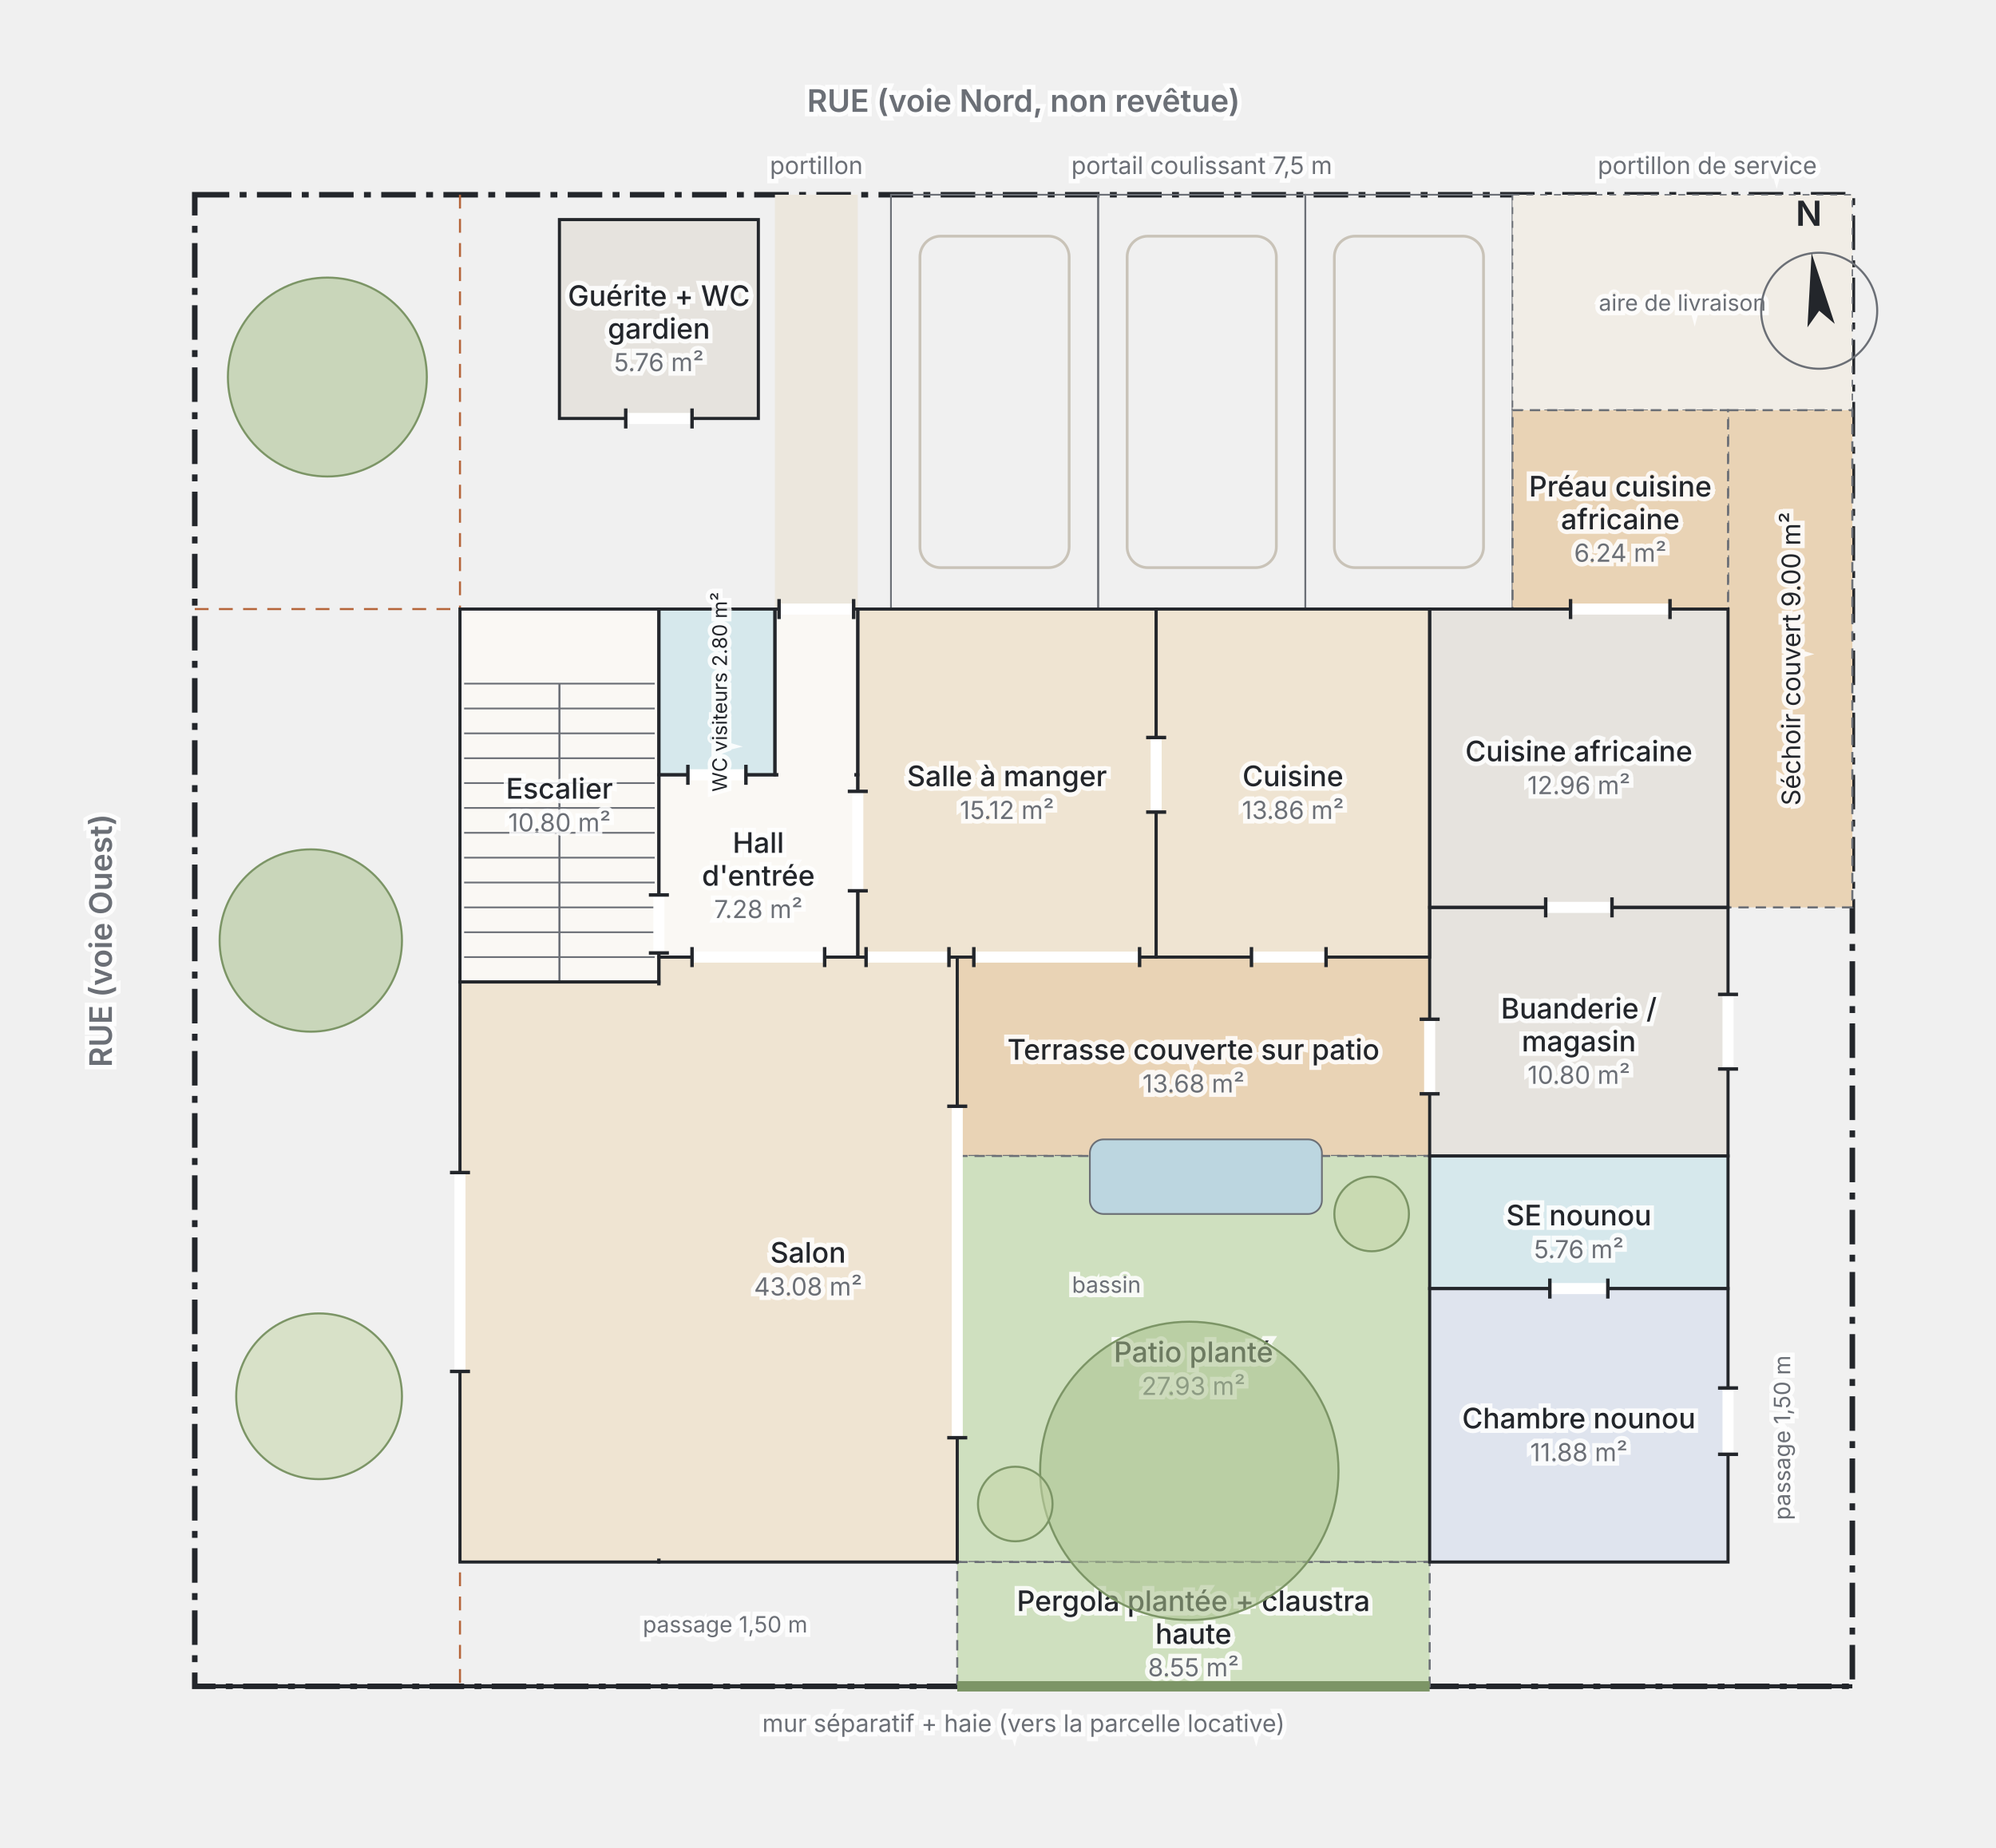
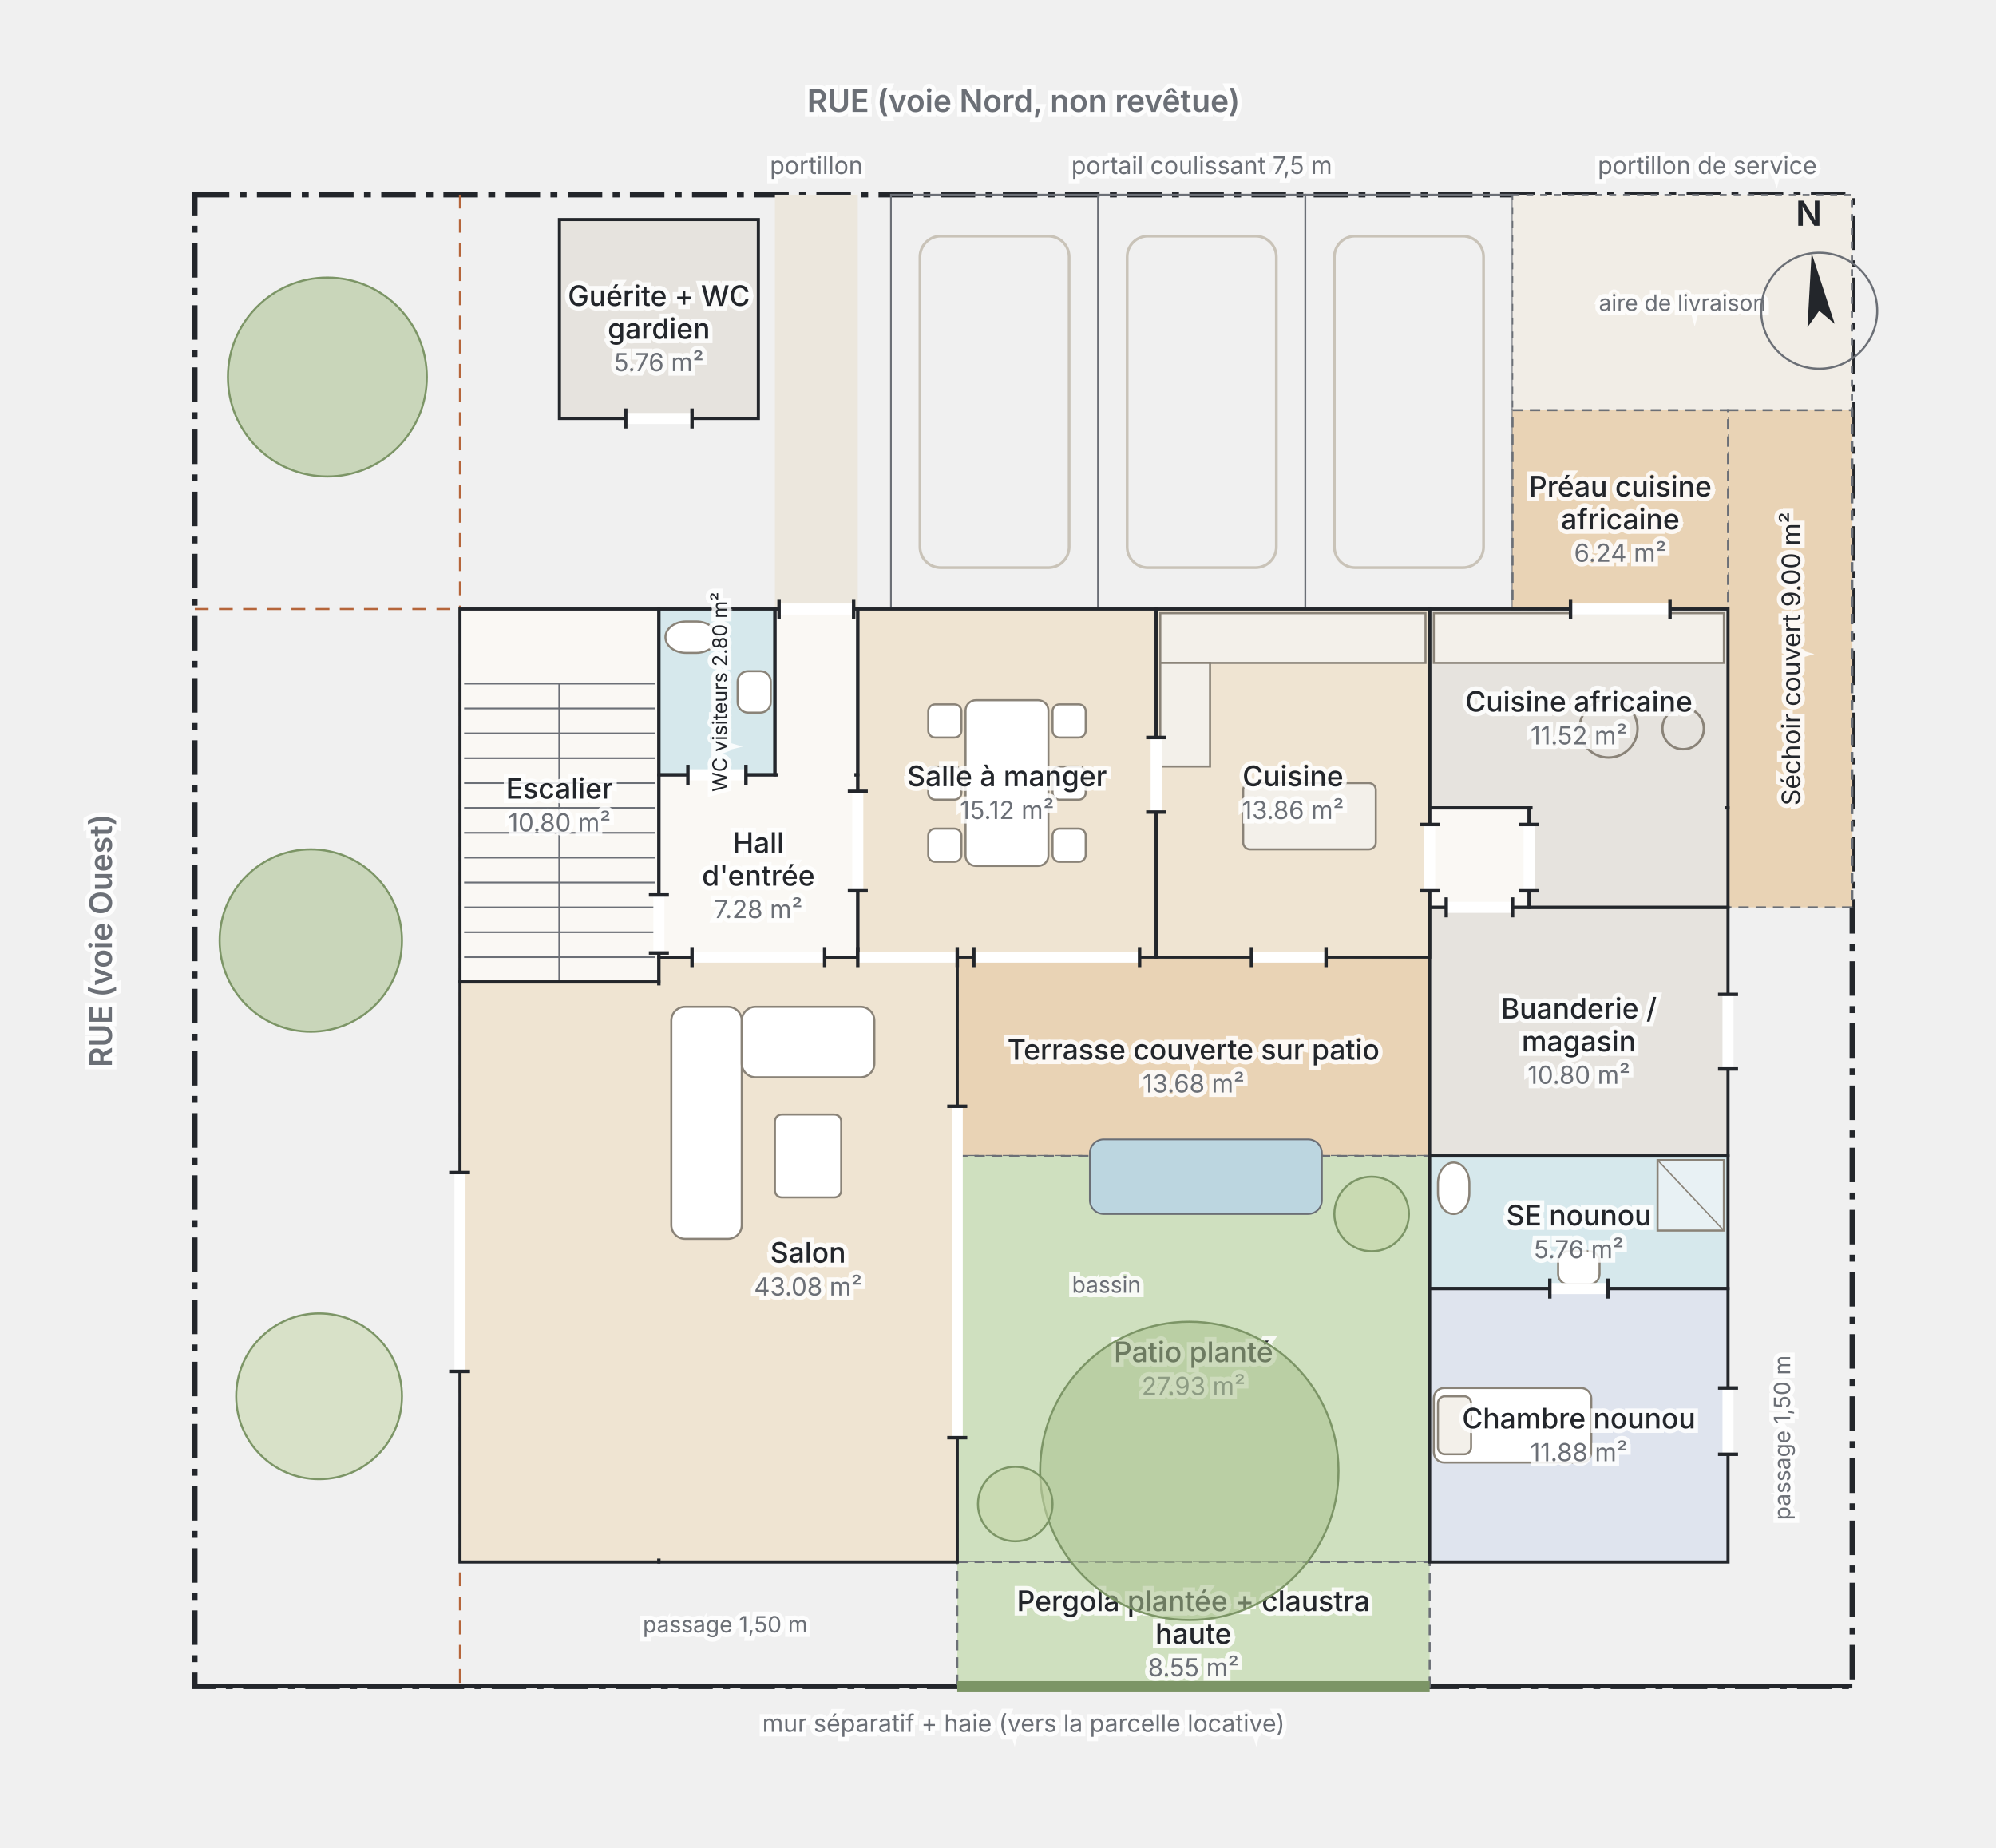
<svg xmlns="http://www.w3.org/2000/svg" viewBox="0 0 578 535" font-family="Inter, Liberation Sans, sans-serif" class="plan">
  <rect x="56.4" y="56.4" width="480.0" height="432.0" fill="none" stroke="#23262b" stroke-width="1.6" stroke-dasharray="10 3 2 3" />
  <text x="296.4" y="32.4" font-size="9" fill="#6b6f76" text-anchor="middle" font-weight="600" paint-order="stroke" stroke="#ffffff" stroke-opacity="0.85" stroke-width="2.6">RUE (voie Nord, non revêtue)</text>
  <text x="32.4" y="272.4" font-size="9" fill="#6b6f76" text-anchor="middle" font-weight="600" transform="rotate(-90 32.4 272.4)" paint-order="stroke" stroke="#ffffff" stroke-opacity="0.85" stroke-width="2.6">RUE (voie Ouest)</text>
  <line x1="56.4" y1="176.4" x2="536.4" y2="176.4" stroke="#b5653a" stroke-width="0.6" stroke-dasharray="4 3" />
  <text x="531.6" y="171.6" font-size="7" fill="#b5653a" text-anchor="end" font-weight="400" paint-order="stroke" stroke="#ffffff" stroke-opacity="0.85" stroke-width="2.6">recul 5 m</text>
  <line x1="133.2" y1="56.4" x2="133.2" y2="488.4" stroke="#b5653a" stroke-width="0.6" stroke-dasharray="4 3" />
  <rect x="258.0" y="56.4" width="60.0" height="120.0" fill="none" stroke="#6b6f76" stroke-width="0.5" />
  <rect x="266.4" y="68.4" width="43.2" height="96.0" rx="6" fill="none" stroke="#c9c3b8" stroke-width="0.8" />
  <rect x="318.0" y="56.4" width="60.0" height="120.0" fill="none" stroke="#6b6f76" stroke-width="0.5" />
  <rect x="326.4" y="68.4" width="43.2" height="96.0" rx="6" fill="none" stroke="#c9c3b8" stroke-width="0.8" />
  <rect x="378.0" y="56.4" width="60.0" height="120.0" fill="none" stroke="#6b6f76" stroke-width="0.5" />
  <rect x="386.4" y="68.4" width="43.2" height="96.0" rx="6" fill="none" stroke="#c9c3b8" stroke-width="0.8" />
  <rect x="224.4" y="56.4" width="24.0" height="120.0" fill="#ece7dd" stroke="none" stroke-width="0.8" />
  <rect x="438.0" y="56.4" width="98.4" height="62.4" fill="#f1ede6" stroke="#6b6f76" stroke-width="0.4" stroke-dasharray="2 2" />
  <text x="348.0" y="50.4" font-size="7" fill="#6b6f76" text-anchor="middle" font-weight="400" paint-order="stroke" stroke="#ffffff" stroke-opacity="0.85" stroke-width="2.6">portail coulissant 7,5 m</text>
  <text x="236.4" y="50.4" font-size="7" fill="#6b6f76" text-anchor="middle" font-weight="400" paint-order="stroke" stroke="#ffffff" stroke-opacity="0.85" stroke-width="2.6">portillon</text>
  <text x="487.2" y="90.0" font-size="6.5" fill="#6b6f76" text-anchor="middle" font-weight="400" paint-order="stroke" stroke="#ffffff" stroke-opacity="0.85" stroke-width="2.6">aire de livraison</text>
  <text x="494.4" y="50.4" font-size="7" fill="#6b6f76" text-anchor="middle" font-weight="400" paint-order="stroke" stroke="#ffffff" stroke-opacity="0.85" stroke-width="2.6">portillon de service</text>
  <circle cx="94.8" cy="109.2" r="28.8" fill="#a9c08f" fill-opacity="0.55" stroke="#7c9566" stroke-width="0.6" />
  <circle cx="90.0" cy="272.4" r="26.4" fill="#a9c08f" fill-opacity="0.55" stroke="#7c9566" stroke-width="0.6" />
  <circle cx="92.4" cy="404.4" r="24.0" fill="#c4d4a8" fill-opacity="0.55" stroke="#7c9566" stroke-width="0.6" />
  <line x1="133.2" y1="452.4" x2="500.4" y2="452.4" stroke="#6b6f76" stroke-width="0.5" stroke-dasharray="1 2" />
  <text x="210.0" y="472.8" font-size="6.5" fill="#6b6f76" text-anchor="middle" font-weight="400" paint-order="stroke" stroke="#ffffff" stroke-opacity="0.85" stroke-width="2.6">passage 1,50 m</text>
  <text x="518.4" y="416.4" font-size="6.5" fill="#6b6f76" text-anchor="middle" font-weight="400" transform="rotate(-90 518.4 416.4)" paint-order="stroke" stroke="#ffffff" stroke-opacity="0.85" stroke-width="2.6">passage 1,50 m</text>
  <line x1="500.4" y1="176.4" x2="536.4" y2="176.4" stroke="#6b6f76" stroke-width="1.6" stroke-dasharray="1 1.5" />
  <line x1="56.4" y1="488.4" x2="536.4" y2="488.4" stroke="#23262b" stroke-width="1.2" />
  <text x="296.4" y="501.6" font-size="7" fill="#6b6f76" text-anchor="middle" font-weight="400" paint-order="stroke" stroke="#ffffff" stroke-opacity="0.85" stroke-width="2.6">mur séparatif + haie (vers la parcelle locative)</text>
  <rect x="162.0" y="63.6" width="57.6" height="57.6" fill="#e6e3de" stroke="#c9c3b8" stroke-width="0.6" />
  <rect x="133.2" y="176.4" width="57.6" height="108.0" fill="#faf8f4" stroke="#c9c3b8" stroke-width="0.6" />
  <line x1="134.4" y1="198.0" x2="189.6" y2="198.0" stroke="#6b6f76" stroke-width="0.5" />
  <line x1="134.4" y1="205.2" x2="189.6" y2="205.2" stroke="#6b6f76" stroke-width="0.5" />
  <line x1="134.4" y1="212.4" x2="189.6" y2="212.4" stroke="#6b6f76" stroke-width="0.5" />
  <line x1="134.4" y1="219.6" x2="189.6" y2="219.6" stroke="#6b6f76" stroke-width="0.5" />
  <line x1="134.4" y1="226.8" x2="189.6" y2="226.8" stroke="#6b6f76" stroke-width="0.5" />
  <line x1="134.4" y1="234.0" x2="189.6" y2="234.0" stroke="#6b6f76" stroke-width="0.5" />
  <line x1="134.4" y1="241.2" x2="189.6" y2="241.2" stroke="#6b6f76" stroke-width="0.5" />
  <line x1="134.4" y1="248.4" x2="189.6" y2="248.4" stroke="#6b6f76" stroke-width="0.5" />
  <line x1="134.4" y1="255.6" x2="189.6" y2="255.6" stroke="#6b6f76" stroke-width="0.5" />
  <line x1="134.4" y1="262.8" x2="189.6" y2="262.8" stroke="#6b6f76" stroke-width="0.5" />
  <line x1="134.4" y1="270.0" x2="189.6" y2="270.0" stroke="#6b6f76" stroke-width="0.5" />
  <line x1="134.4" y1="277.2" x2="189.6" y2="277.2" stroke="#6b6f76" stroke-width="0.5" />
  <line x1="134.4" y1="284.4" x2="189.6" y2="284.4" stroke="#6b6f76" stroke-width="0.5" />
  <line x1="162.0" y1="198.0" x2="162.0" y2="284.4" stroke="#6b6f76" stroke-width="0.6" />
  <rect x="190.8" y="176.4" width="33.6" height="48.0" fill="#d6e8ec" stroke="#c9c3b8" stroke-width="0.6" />
  <rect x="190.8" y="224.4" width="57.6" height="52.8" fill="#faf8f4" stroke="#c9c3b8" stroke-width="0.6" />
  <rect x="224.4" y="176.4" width="24.0" height="48.0" fill="#faf8f4" stroke="#c9c3b8" stroke-width="0.6" />
  <rect x="248.4" y="176.4" width="86.4" height="100.8" fill="#efe4d2" stroke="#c9c3b8" stroke-width="0.6" />
  <rect x="334.8" y="176.4" width="79.2" height="100.8" fill="#efe4d2" stroke="#c9c3b8" stroke-width="0.6" />
  <rect x="190.8" y="277.2" width="86.4" height="175.2" fill="#efe4d2" stroke="#c9c3b8" stroke-width="0.6" />
  <rect x="133.2" y="284.4" width="57.6" height="168.0" fill="#efe4d2" stroke="#c9c3b8" stroke-width="0.6" />
-   <rect x="414.0" y="176.4" width="86.4" height="86.4" fill="#e6e3de" stroke="#c9c3b8" stroke-width="0.6" />
+   <rect x="414.0" y="234.0" width="28.8" height="28.8" fill="#faf8f4" stroke="#c9c3b8" stroke-width="0.6" />
+   <rect x="414.0" y="176.4" width="86.4" height="57.6" fill="#e6e3de" stroke="#c9c3b8" stroke-width="0.6" />
+   <rect x="442.8" y="234.0" width="57.6" height="28.8" fill="#e6e3de" stroke="#c9c3b8" stroke-width="0.6" />
  <rect x="414.0" y="262.8" width="86.4" height="72.0" fill="#e6e3de" stroke="#c9c3b8" stroke-width="0.6" />
  <rect x="414.0" y="334.8" width="86.4" height="38.4" fill="#d6e8ec" stroke="#c9c3b8" stroke-width="0.6" />
  <rect x="414.0" y="373.2" width="86.4" height="79.2" fill="#dfe4ee" stroke="#c9c3b8" stroke-width="0.6" />
  <rect x="277.2" y="277.2" width="136.8" height="57.6" fill="#e9d3b5" stroke="#6b6f76" stroke-width="0.6" stroke-dasharray="3 2" />
  <rect x="277.2" y="334.8" width="136.8" height="117.6" fill="#cfe0bf" stroke="#6b6f76" stroke-width="0.6" stroke-dasharray="3 2" />
  <rect x="277.2" y="452.4" width="136.8" height="36.0" fill="#cfe0bf" stroke="#6b6f76" stroke-width="0.6" stroke-dasharray="3 2" />
  <rect x="500.4" y="118.8" width="36.0" height="144.0" fill="#e9d3b5" stroke="#6b6f76" stroke-width="0.6" stroke-dasharray="3 2" />
  <rect x="438.0" y="118.8" width="62.4" height="57.6" fill="#e9d3b5" stroke="#6b6f76" stroke-width="0.6" stroke-dasharray="3 2" />
  <rect x="162.0" y="63.6" width="57.6" height="57.6" fill="none" stroke="#23262b" stroke-width="0.9" />
  <rect x="133.2" y="176.4" width="57.6" height="108.0" fill="none" stroke="#23262b" stroke-width="0.9" />
  <rect x="190.8" y="176.4" width="33.6" height="48.0" fill="none" stroke="#23262b" stroke-width="0.9" />
  <rect x="190.8" y="224.4" width="57.6" height="52.8" fill="none" stroke="#23262b" stroke-width="0.9" />
  <rect x="224.4" y="176.4" width="24.0" height="48.0" fill="none" stroke="#23262b" stroke-width="0.9" />
  <rect x="248.4" y="176.4" width="86.4" height="100.8" fill="none" stroke="#23262b" stroke-width="0.9" />
  <rect x="334.8" y="176.4" width="79.2" height="100.8" fill="none" stroke="#23262b" stroke-width="0.9" />
  <rect x="190.8" y="277.2" width="86.4" height="175.2" fill="none" stroke="#23262b" stroke-width="0.9" />
  <rect x="133.2" y="284.4" width="57.6" height="168.0" fill="none" stroke="#23262b" stroke-width="0.9" />
-   <rect x="414.0" y="176.4" width="86.4" height="86.4" fill="none" stroke="#23262b" stroke-width="0.9" />
+   <rect x="414.0" y="234.0" width="28.8" height="28.8" fill="none" stroke="#23262b" stroke-width="0.9" />
+   <rect x="414.0" y="176.4" width="86.4" height="57.6" fill="none" stroke="#23262b" stroke-width="0.9" />
+   <rect x="442.8" y="234.0" width="57.6" height="28.8" fill="none" stroke="#23262b" stroke-width="0.9" />
  <rect x="414.0" y="262.8" width="86.4" height="72.0" fill="none" stroke="#23262b" stroke-width="0.9" />
  <rect x="414.0" y="334.8" width="86.4" height="38.4" fill="none" stroke="#23262b" stroke-width="0.9" />
  <rect x="414.0" y="373.2" width="86.4" height="79.2" fill="none" stroke="#23262b" stroke-width="0.9" />
  <line x1="225.4" y1="224.4" x2="247.4" y2="224.4" stroke="#faf8f4" stroke-width="2.2" />
  <line x1="190.8" y1="285.4" x2="190.8" y2="451.4" stroke="#efe4d2" stroke-width="2.2" />
+   <line x1="443.8" y1="234.0" x2="499.4" y2="234.0" stroke="#e6e3de" stroke-width="2.2" />
+   <rect x="213.6" y="194.4" width="9.6" height="12.0" rx="3" fill="#ffffff" stroke="#8a8378" stroke-width="0.6" />
+   <rect x="192.7" y="180.0" width="14.9" height="9.1" rx="6" fill="#ffffff" stroke="#8a8378" stroke-width="0.6" />
+   <rect x="279.6" y="202.8" width="24.0" height="48.0" rx="3" fill="#ffffff" stroke="#8a8378" stroke-width="0.6" />
+   <rect x="268.8" y="204.0" width="9.6" height="9.6" rx="2" fill="#ffffff" stroke="#8a8378" stroke-width="0.6" />
+   <rect x="304.8" y="204.0" width="9.6" height="9.6" rx="2" fill="#ffffff" stroke="#8a8378" stroke-width="0.6" />
+   <rect x="268.8" y="222.0" width="9.6" height="9.6" rx="2" fill="#ffffff" stroke="#8a8378" stroke-width="0.6" />
+   <rect x="304.8" y="222.0" width="9.6" height="9.6" rx="2" fill="#ffffff" stroke="#8a8378" stroke-width="0.6" />
+   <rect x="268.8" y="240.0" width="9.6" height="9.6" rx="2" fill="#ffffff" stroke="#8a8378" stroke-width="0.6" />
+   <rect x="304.8" y="240.0" width="9.6" height="9.6" rx="2" fill="#ffffff" stroke="#8a8378" stroke-width="0.6" />
+   <rect x="336.0" y="177.6" width="76.8" height="14.4" rx="0" fill="#f3f0ea" stroke="#8a8378" stroke-width="0.6" />
+   <rect x="336.0" y="192.0" width="14.4" height="30.0" rx="0" fill="#f3f0ea" stroke="#8a8378" stroke-width="0.6" />
+   <rect x="360.0" y="226.8" width="38.4" height="19.2" rx="2" fill="#f3f0ea" stroke="#8a8378" stroke-width="0.6" />
+   <rect x="194.4" y="291.6" width="20.4" height="67.2" rx="4" fill="#ffffff" stroke="#8a8378" stroke-width="0.6" />
+   <rect x="214.8" y="291.6" width="38.4" height="20.4" rx="4" fill="#ffffff" stroke="#8a8378" stroke-width="0.6" />
+   <rect x="224.4" y="322.8" width="19.2" height="24.0" rx="2" fill="#ffffff" stroke="#8a8378" stroke-width="0.6" />
+   <rect x="415.2" y="177.6" width="84.0" height="14.4" rx="0" fill="#f3f0ea" stroke="#8a8378" stroke-width="0.6" />
+   <circle cx="465.8" cy="211.0" r="8.4" fill="none" stroke="#8a8378" stroke-width="0.7" />
+   <circle cx="487.4" cy="211.0" r="6.0" fill="none" stroke="#8a8378" stroke-width="0.7" />
+   <rect x="480.0" y="336.0" width="19.2" height="20.4" rx="0" fill="#e8f1f4" stroke="#8a8378" stroke-width="0.6" />
+   <line x1="480.0" y1="336.0" x2="499.2" y2="356.4" stroke="#8a8378" stroke-width="0.4" />
+   <rect x="451.2" y="362.4" width="12.0" height="9.6" rx="3" fill="#ffffff" stroke="#8a8378" stroke-width="0.6" />
+   <rect x="416.4" y="336.7" width="9.1" height="14.9" rx="6" fill="#ffffff" stroke="#8a8378" stroke-width="0.6" />
+   <rect x="415.2" y="402.0" width="45.6" height="21.6" rx="3" fill="#ffffff" stroke="#8a8378" stroke-width="0.6" />
+   <rect x="416.4" y="404.4" width="9.6" height="16.8" rx="2" fill="#f3f0ea" stroke="#8a8378" stroke-width="0.6" />
  <line x1="225.6" y1="176.4" x2="247.2" y2="176.4" stroke="#ffffff" stroke-width="3.2" />
  <line x1="225.6" y1="173.5" x2="225.6" y2="179.3" stroke="#23262b" stroke-width="1.0" />
  <line x1="247.2" y1="173.5" x2="247.2" y2="179.3" stroke="#23262b" stroke-width="1.0" />
  <line x1="199.2" y1="224.4" x2="216.0" y2="224.4" stroke="#ffffff" stroke-width="3.2" />
  <line x1="199.2" y1="221.5" x2="199.2" y2="227.3" stroke="#23262b" stroke-width="1.0" />
  <line x1="216.0" y1="221.5" x2="216.0" y2="227.3" stroke="#23262b" stroke-width="1.0" />
  <line x1="190.8" y1="259.2" x2="190.8" y2="276.0" stroke="#ffffff" stroke-width="3.2" />
  <line x1="187.9" y1="259.2" x2="193.7" y2="259.2" stroke="#23262b" stroke-width="1.0" />
  <line x1="187.9" y1="276.0" x2="193.7" y2="276.0" stroke="#23262b" stroke-width="1.0" />
  <line x1="200.4" y1="277.2" x2="238.8" y2="277.2" stroke="#ffffff" stroke-width="3.2" />
  <line x1="200.4" y1="274.3" x2="200.4" y2="280.1" stroke="#23262b" stroke-width="1.0" />
  <line x1="238.8" y1="274.3" x2="238.8" y2="280.1" stroke="#23262b" stroke-width="1.0" />
  <line x1="248.4" y1="229.2" x2="248.4" y2="258.0" stroke="#ffffff" stroke-width="3.2" />
  <line x1="245.5" y1="229.2" x2="251.3" y2="229.2" stroke="#23262b" stroke-width="1.0" />
  <line x1="245.5" y1="258.0" x2="251.3" y2="258.0" stroke="#23262b" stroke-width="1.0" />
-   <line x1="250.8" y1="277.2" x2="274.8" y2="277.2" stroke="#ffffff" stroke-width="3.2" />
-   <line x1="250.8" y1="274.3" x2="250.8" y2="280.1" stroke="#23262b" stroke-width="1.0" />
-   <line x1="274.8" y1="274.3" x2="274.8" y2="280.1" stroke="#23262b" stroke-width="1.0" />
+   <line x1="248.4" y1="277.2" x2="277.2" y2="277.2" stroke="#ffffff" stroke-width="3.2" />
+   <line x1="248.4" y1="274.3" x2="248.4" y2="280.1" stroke="#23262b" stroke-width="1.0" />
+   <line x1="277.2" y1="274.3" x2="277.2" y2="280.1" stroke="#23262b" stroke-width="1.0" />
  <line x1="282.0" y1="277.2" x2="330.0" y2="277.2" stroke="#ffffff" stroke-width="3.2" />
  <line x1="282.0" y1="274.3" x2="282.0" y2="280.1" stroke="#23262b" stroke-width="1.0" />
  <line x1="330.0" y1="274.3" x2="330.0" y2="280.1" stroke="#23262b" stroke-width="1.0" />
  <line x1="334.8" y1="213.6" x2="334.8" y2="235.2" stroke="#ffffff" stroke-width="3.2" />
  <line x1="331.9" y1="213.6" x2="337.7" y2="213.6" stroke="#23262b" stroke-width="1.0" />
  <line x1="331.9" y1="235.2" x2="337.7" y2="235.2" stroke="#23262b" stroke-width="1.0" />
  <line x1="362.4" y1="277.2" x2="384.0" y2="277.2" stroke="#ffffff" stroke-width="3.2" />
  <line x1="362.4" y1="274.3" x2="362.4" y2="280.1" stroke="#23262b" stroke-width="1.0" />
  <line x1="384.0" y1="274.3" x2="384.0" y2="280.1" stroke="#23262b" stroke-width="1.0" />
-   <line x1="414.0" y1="295.2" x2="414.0" y2="316.8" stroke="#ffffff" stroke-width="3.2" />
-   <line x1="411.1" y1="295.2" x2="416.9" y2="295.2" stroke="#23262b" stroke-width="1.0" />
-   <line x1="411.1" y1="316.8" x2="416.9" y2="316.8" stroke="#23262b" stroke-width="1.0" />
+   <line x1="414.0" y1="238.8" x2="414.0" y2="258.0" stroke="#ffffff" stroke-width="3.2" />
+   <line x1="411.1" y1="238.8" x2="416.9" y2="238.8" stroke="#23262b" stroke-width="1.0" />
+   <line x1="411.1" y1="258.0" x2="416.9" y2="258.0" stroke="#23262b" stroke-width="1.0" />
+   <line x1="442.8" y1="238.8" x2="442.8" y2="258.0" stroke="#ffffff" stroke-width="3.2" />
+   <line x1="439.9" y1="238.8" x2="445.7" y2="238.8" stroke="#23262b" stroke-width="1.0" />
+   <line x1="439.9" y1="258.0" x2="445.7" y2="258.0" stroke="#23262b" stroke-width="1.0" />
+   <line x1="418.8" y1="262.8" x2="438.0" y2="262.8" stroke="#ffffff" stroke-width="3.2" />
+   <line x1="418.8" y1="259.9" x2="418.8" y2="265.7" stroke="#23262b" stroke-width="1.0" />
+   <line x1="438.0" y1="259.9" x2="438.0" y2="265.7" stroke="#23262b" stroke-width="1.0" />
  <line x1="454.8" y1="176.4" x2="483.6" y2="176.4" stroke="#ffffff" stroke-width="3.2" />
  <line x1="454.8" y1="173.5" x2="454.8" y2="179.3" stroke="#23262b" stroke-width="1.0" />
  <line x1="483.6" y1="173.5" x2="483.6" y2="179.3" stroke="#23262b" stroke-width="1.0" />
-   <line x1="447.6" y1="262.8" x2="466.8" y2="262.8" stroke="#ffffff" stroke-width="3.2" />
-   <line x1="447.6" y1="259.9" x2="447.6" y2="265.7" stroke="#23262b" stroke-width="1.0" />
-   <line x1="466.8" y1="259.9" x2="466.8" y2="265.7" stroke="#23262b" stroke-width="1.0" />
  <line x1="500.4" y1="288.0" x2="500.4" y2="309.6" stroke="#ffffff" stroke-width="3.2" />
  <line x1="497.5" y1="288.0" x2="503.3" y2="288.0" stroke="#23262b" stroke-width="1.0" />
  <line x1="497.5" y1="309.6" x2="503.3" y2="309.6" stroke="#23262b" stroke-width="1.0" />
  <line x1="500.4" y1="402.0" x2="500.4" y2="421.2" stroke="#ffffff" stroke-width="3.2" />
  <line x1="497.5" y1="402.0" x2="503.3" y2="402.0" stroke="#23262b" stroke-width="1.0" />
  <line x1="497.5" y1="421.2" x2="503.3" y2="421.2" stroke="#23262b" stroke-width="1.0" />
  <line x1="448.8" y1="373.2" x2="465.6" y2="373.2" stroke="#ffffff" stroke-width="3.2" />
  <line x1="448.8" y1="370.3" x2="448.8" y2="376.1" stroke="#23262b" stroke-width="1.0" />
  <line x1="465.6" y1="370.3" x2="465.6" y2="376.1" stroke="#23262b" stroke-width="1.0" />
  <line x1="277.2" y1="320.4" x2="277.2" y2="416.4" stroke="#ffffff" stroke-width="3.2" />
  <line x1="274.3" y1="320.4" x2="280.1" y2="320.4" stroke="#23262b" stroke-width="1.0" />
  <line x1="274.3" y1="416.4" x2="280.1" y2="416.4" stroke="#23262b" stroke-width="1.0" />
  <line x1="133.2" y1="339.6" x2="133.2" y2="397.2" stroke="#ffffff" stroke-width="3.2" />
  <line x1="130.3" y1="339.6" x2="136.1" y2="339.6" stroke="#23262b" stroke-width="1.0" />
  <line x1="130.3" y1="397.2" x2="136.1" y2="397.2" stroke="#23262b" stroke-width="1.0" />
  <line x1="181.2" y1="121.2" x2="200.4" y2="121.2" stroke="#ffffff" stroke-width="3.2" />
  <line x1="181.2" y1="118.3" x2="181.2" y2="124.1" stroke="#23262b" stroke-width="1.0" />
  <line x1="200.4" y1="118.3" x2="200.4" y2="124.1" stroke="#23262b" stroke-width="1.0" />
  <text x="190.8" y="88.6" font-size="8.2" fill="#23262b" text-anchor="middle" font-weight="500" paint-order="stroke" stroke="#ffffff" stroke-opacity="0.85" stroke-width="2.6">Guérite + WC</text>
  <text x="190.8" y="98.1" font-size="8.2" fill="#23262b" text-anchor="middle" font-weight="500" paint-order="stroke" stroke="#ffffff" stroke-opacity="0.85" stroke-width="2.6">gardien</text>
  <text x="190.8" y="107.5" font-size="7.2" fill="#6b6f76" text-anchor="middle" font-weight="400" paint-order="stroke" stroke="#ffffff" stroke-opacity="0.85" stroke-width="2.6">5.76 m²</text>
  <text x="162.0" y="231.3" font-size="8.2" fill="#23262b" text-anchor="middle" font-weight="500" paint-order="stroke" stroke="#ffffff" stroke-opacity="0.85" stroke-width="2.6">Escalier</text>
  <text x="162.0" y="240.8" font-size="7.2" fill="#6b6f76" text-anchor="middle" font-weight="400" paint-order="stroke" stroke="#ffffff" stroke-opacity="0.85" stroke-width="2.6">10.80 m²</text>
  <text x="210.5" y="200.4" font-size="5.8" fill="#23262b" text-anchor="middle" font-weight="400" transform="rotate(-90 210.5 200.4)" paint-order="stroke" stroke="#ffffff" stroke-opacity="0.85" stroke-width="2.6">WC visiteurs  2.80 m²</text>
  <text x="219.6" y="247.0" font-size="8.2" fill="#23262b" text-anchor="middle" font-weight="500" paint-order="stroke" stroke="#ffffff" stroke-opacity="0.85" stroke-width="2.6">Hall</text>
  <text x="219.6" y="256.5" font-size="8.2" fill="#23262b" text-anchor="middle" font-weight="500" paint-order="stroke" stroke="#ffffff" stroke-opacity="0.85" stroke-width="2.6">d'entrée</text>
  <text x="219.6" y="265.9" font-size="7.2" fill="#6b6f76" text-anchor="middle" font-weight="400" paint-order="stroke" stroke="#ffffff" stroke-opacity="0.85" stroke-width="2.6">7.28 m²</text>
  <text x="291.6" y="227.7" font-size="8.2" fill="#23262b" text-anchor="middle" font-weight="500" paint-order="stroke" stroke="#ffffff" stroke-opacity="0.85" stroke-width="2.6">Salle à manger</text>
  <text x="291.6" y="237.2" font-size="7.2" fill="#6b6f76" text-anchor="middle" font-weight="400" paint-order="stroke" stroke="#ffffff" stroke-opacity="0.85" stroke-width="2.6">15.12 m²</text>
  <text x="374.4" y="227.7" font-size="8.2" fill="#23262b" text-anchor="middle" font-weight="500" paint-order="stroke" stroke="#ffffff" stroke-opacity="0.85" stroke-width="2.6">Cuisine</text>
  <text x="374.4" y="237.2" font-size="7.2" fill="#6b6f76" text-anchor="middle" font-weight="400" paint-order="stroke" stroke="#ffffff" stroke-opacity="0.85" stroke-width="2.6">13.86 m²</text>
  <text x="234.0" y="365.7" font-size="8.2" fill="#23262b" text-anchor="middle" font-weight="500" paint-order="stroke" stroke="#ffffff" stroke-opacity="0.85" stroke-width="2.6">Salon</text>
  <text x="234.0" y="375.2" font-size="7.2" fill="#6b6f76" text-anchor="middle" font-weight="400" paint-order="stroke" stroke="#ffffff" stroke-opacity="0.85" stroke-width="2.6">43.08 m²</text>
-   <text x="457.2" y="220.5" font-size="8.2" fill="#23262b" text-anchor="middle" font-weight="500" paint-order="stroke" stroke="#ffffff" stroke-opacity="0.85" stroke-width="2.6">Cuisine africaine</text>
-   <text x="457.2" y="230.0" font-size="7.2" fill="#6b6f76" text-anchor="middle" font-weight="400" paint-order="stroke" stroke="#ffffff" stroke-opacity="0.85" stroke-width="2.6">12.96 m²</text>
+   <text x="457.2" y="206.1" font-size="8.2" fill="#23262b" text-anchor="middle" font-weight="500" paint-order="stroke" stroke="#ffffff" stroke-opacity="0.85" stroke-width="2.6">Cuisine africaine</text>
+   <text x="457.2" y="215.6" font-size="7.2" fill="#6b6f76" text-anchor="middle" font-weight="400" paint-order="stroke" stroke="#ffffff" stroke-opacity="0.85" stroke-width="2.6">11.52 m²</text>
  <text x="457.2" y="295.0" font-size="8.2" fill="#23262b" text-anchor="middle" font-weight="500" paint-order="stroke" stroke="#ffffff" stroke-opacity="0.85" stroke-width="2.6">Buanderie /</text>
  <text x="457.2" y="304.5" font-size="8.2" fill="#23262b" text-anchor="middle" font-weight="500" paint-order="stroke" stroke="#ffffff" stroke-opacity="0.85" stroke-width="2.6">magasin</text>
  <text x="457.2" y="313.9" font-size="7.2" fill="#6b6f76" text-anchor="middle" font-weight="400" paint-order="stroke" stroke="#ffffff" stroke-opacity="0.85" stroke-width="2.6">10.80 m²</text>
  <text x="457.2" y="354.9" font-size="8.2" fill="#23262b" text-anchor="middle" font-weight="500" paint-order="stroke" stroke="#ffffff" stroke-opacity="0.85" stroke-width="2.6">SE nounou</text>
  <text x="457.2" y="364.4" font-size="7.2" fill="#6b6f76" text-anchor="middle" font-weight="400" paint-order="stroke" stroke="#ffffff" stroke-opacity="0.85" stroke-width="2.6">5.76 m²</text>
  <text x="457.2" y="413.7" font-size="8.2" fill="#23262b" text-anchor="middle" font-weight="500" paint-order="stroke" stroke="#ffffff" stroke-opacity="0.85" stroke-width="2.6">Chambre nounou</text>
  <text x="457.2" y="423.2" font-size="7.2" fill="#6b6f76" text-anchor="middle" font-weight="400" paint-order="stroke" stroke="#ffffff" stroke-opacity="0.85" stroke-width="2.6">11.88 m²</text>
  <text x="345.6" y="306.9" font-size="8.2" fill="#23262b" text-anchor="middle" font-weight="500" paint-order="stroke" stroke="#ffffff" stroke-opacity="0.85" stroke-width="2.6">Terrasse couverte sur patio</text>
  <text x="345.6" y="316.4" font-size="7.2" fill="#6b6f76" text-anchor="middle" font-weight="400" paint-order="stroke" stroke="#ffffff" stroke-opacity="0.85" stroke-width="2.6">13.68 m²</text>
  <text x="345.6" y="394.5" font-size="8.2" fill="#23262b" text-anchor="middle" font-weight="500" paint-order="stroke" stroke="#ffffff" stroke-opacity="0.85" stroke-width="2.6">Patio planté</text>
  <text x="345.6" y="404.0" font-size="7.2" fill="#6b6f76" text-anchor="middle" font-weight="400" paint-order="stroke" stroke="#ffffff" stroke-opacity="0.85" stroke-width="2.6">27.93 m²</text>
  <text x="345.6" y="466.6" font-size="8.2" fill="#23262b" text-anchor="middle" font-weight="500" paint-order="stroke" stroke="#ffffff" stroke-opacity="0.85" stroke-width="2.6">Pergola plantée + claustra</text>
  <text x="345.6" y="476.1" font-size="8.2" fill="#23262b" text-anchor="middle" font-weight="500" paint-order="stroke" stroke="#ffffff" stroke-opacity="0.85" stroke-width="2.6">haute</text>
  <text x="345.6" y="485.5" font-size="7.2" fill="#6b6f76" text-anchor="middle" font-weight="400" paint-order="stroke" stroke="#ffffff" stroke-opacity="0.85" stroke-width="2.6">8.55 m²</text>
  <text x="521.3" y="190.8" font-size="7.4" fill="#23262b" text-anchor="middle" font-weight="400" transform="rotate(-90 521.3 190.8)" paint-order="stroke" stroke="#ffffff" stroke-opacity="0.85" stroke-width="2.6">Séchoir couvert  9.00 m²</text>
  <text x="469.2" y="143.8" font-size="8.2" fill="#23262b" text-anchor="middle" font-weight="500" paint-order="stroke" stroke="#ffffff" stroke-opacity="0.85" stroke-width="2.6">Préau cuisine</text>
  <text x="469.2" y="153.3" font-size="8.2" fill="#23262b" text-anchor="middle" font-weight="500" paint-order="stroke" stroke="#ffffff" stroke-opacity="0.85" stroke-width="2.6">africaine</text>
  <text x="469.2" y="162.7" font-size="7.2" fill="#6b6f76" text-anchor="middle" font-weight="400" paint-order="stroke" stroke="#ffffff" stroke-opacity="0.85" stroke-width="2.6">6.24 m²</text>
  <circle cx="344.4" cy="426.0" r="43.2" fill="#a9c08f" fill-opacity="0.55" stroke="#7c9566" stroke-width="0.6" />
  <rect x="315.6" y="330.0" width="67.2" height="21.6" rx="4" fill="#bcd6e0" stroke="#6b6f76" stroke-width="0.5" />
  <text x="320.4" y="374.4" font-size="6.5" fill="#6b6f76" text-anchor="middle" font-weight="400" paint-order="stroke" stroke="#ffffff" stroke-opacity="0.85" stroke-width="2.6">bassin</text>
  <line x1="277.2" y1="488.4" x2="414.0" y2="488.4" stroke="#7c9566" stroke-width="3.0" />
  <circle cx="294.0" cy="435.6" r="10.8" fill="#c4d4a8" fill-opacity="0.55" stroke="#7c9566" stroke-width="0.6" />
  <circle cx="397.2" cy="351.6" r="10.8" fill="#c4d4a8" fill-opacity="0.55" stroke="#7c9566" stroke-width="0.6" />
  <circle cx="526.8" cy="90.0" r="16.8" fill="none" stroke="#6b6f76" stroke-width="0.6" />
  <polygon points="524.6,73.3 523.4,94.8 526.8,90.0 531.3,93.8" fill="#23262b" />
  <text x="523.8" y="65.4" font-size="10" text-anchor="middle" font-weight="600" fill="#23262b">N</text>
</svg>
